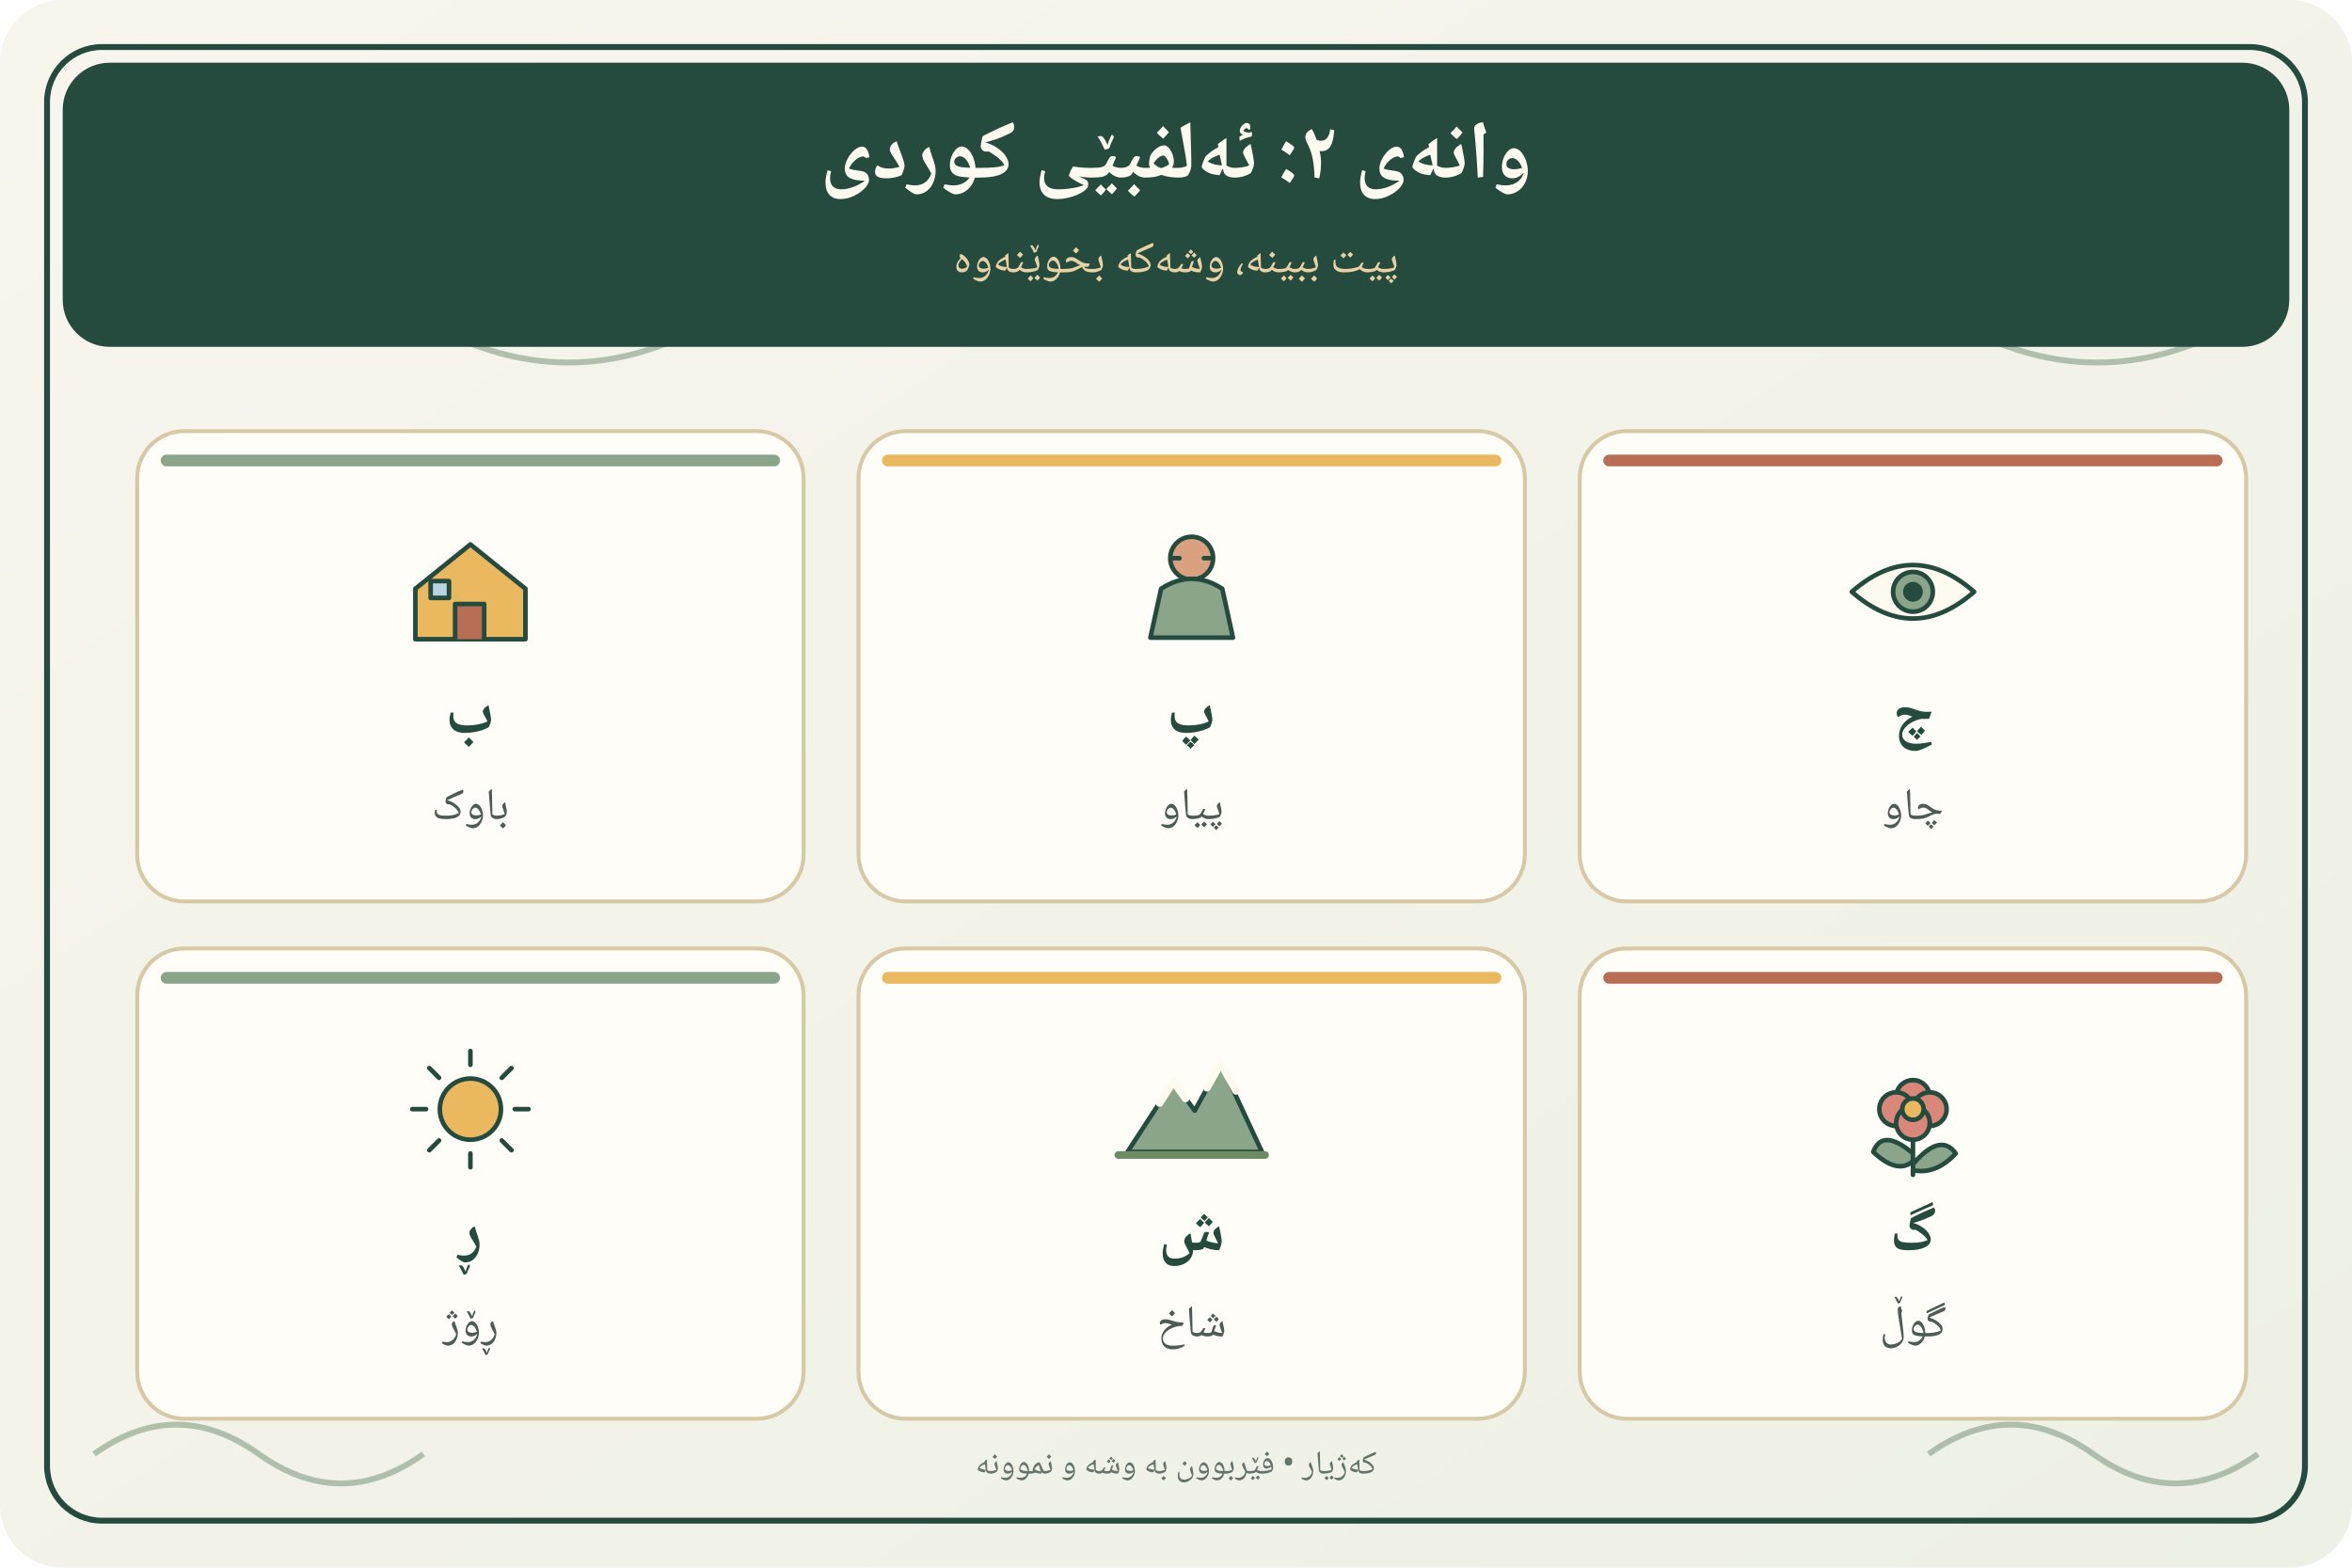
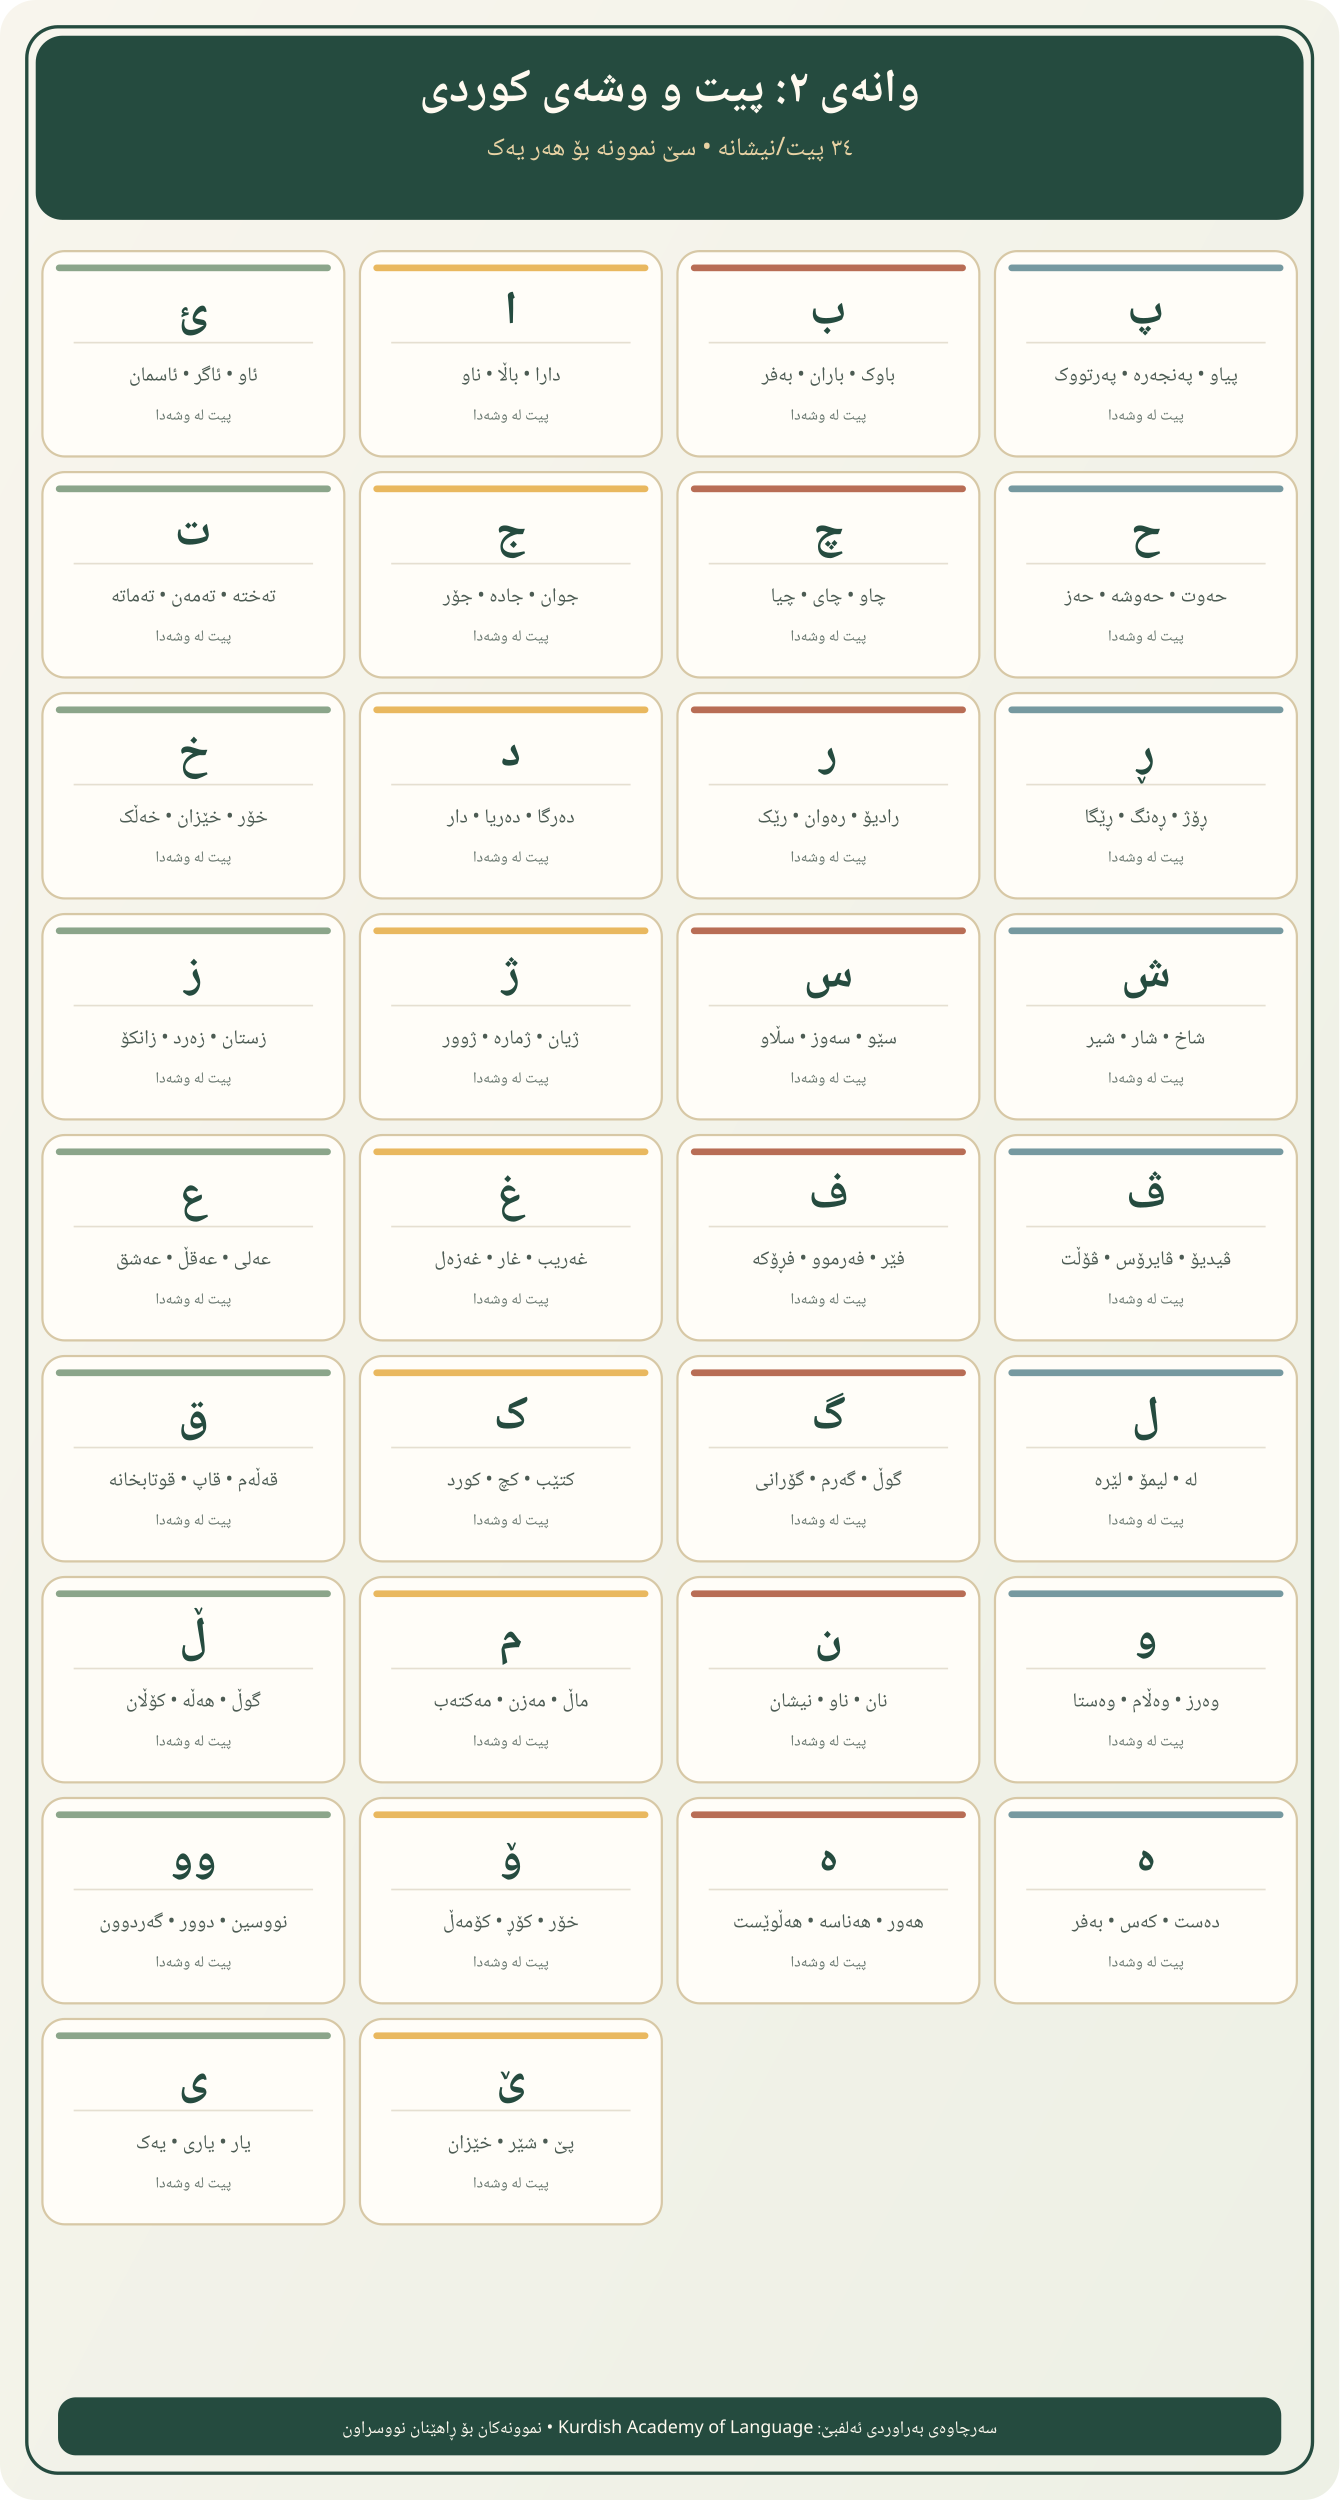
- <svg xmlns="http://www.w3.org/2000/svg" width="1200" height="800" viewBox="0 0 1200 800" role="img" aria-label="وانەی ٢: ئەلفبێی کوردی">
+ <svg xmlns="http://www.w3.org/2000/svg" width="1200" height="2240" viewBox="0 0 1200 2240" role="img" aria-label="وانەی ٢: خشتەی ڕاهێنانی پیتەکانی کوردی بە نموونەی وشە">
  <defs>
    <linearGradient id="bg" x1="0" y1="0" x2="1" y2="1">
      <stop offset="0" stop-color="#f8f5ed" />
      <stop offset="1" stop-color="#edf0e5" />
    </linearGradient>
  </defs>
-   <rect width="1200" height="800" rx="32" fill="url(#bg)" />
-   <rect x="24" y="24" width="1152" height="752" rx="28" fill="none" stroke="#254b3f" stroke-width="3" />
-   <path d="M50 160 Q130 110 210 160 T370 160" fill="none" stroke="#8ba58a" stroke-width="3" opacity=".65" />
-   <path d="M830 160 Q910 110 990 160 T1150 160" fill="none" stroke="#8ba58a" stroke-width="3" opacity=".65" />
-   <rect x="32" y="32" width="1136" height="145" rx="24" fill="#254b3f" />
-   <text x="600" y="91" text-anchor="middle" direction="rtl" unicode-bidi="plaintext" font-family="Noto Naskh Arabic, Noto Sans Arabic, sans-serif" font-size="42" font-weight="700" fill="#fffaf0">وانەی ٢: ئەلفبێی کوردی</text>
-   <text x="600" y="139" text-anchor="middle" direction="rtl" unicode-bidi="plaintext" font-family="Noto Naskh Arabic, Noto Sans Arabic, sans-serif" font-size="23" fill="#e8d2a4">پیت ببینە، وشەکە بخوێنەوە</text>
-   <g>
-     <rect x="70" y="220" width="340" height="240" rx="24" fill="#fffdf8" stroke="#d7c8a6" stroke-width="2" />
-     <rect x="82" y="232" width="316" height="6" rx="3" fill="#8ba58a" />
-     <g transform="translate(240 302) scale(0.78)" stroke="#254b3f" stroke-width="3" stroke-linecap="round" stroke-linejoin="round">
-       <path d="M-36 -2 L0 -31 L36 -2 V31 H-36Z" fill="#e9b85f" />
-       <path d="M-10 31 V8 H9 V31" fill="#b86d55" />
-       <path d="M-26 4 H-14 V-7 H-26Z" fill="#b8d4df" />
-     </g>
-     <text x="240" y="374" text-anchor="middle" direction="rtl" unicode-bidi="plaintext" font-family="Noto Naskh Arabic, Noto Sans Arabic, sans-serif" font-size="32" font-weight="700" fill="#254b3f">ب</text>
-     <text x="240" y="418" text-anchor="middle" direction="rtl" unicode-bidi="plaintext" font-family="Noto Naskh Arabic, Noto Sans Arabic, sans-serif" font-size="23" fill="#4c5b53">باوک</text>
-   </g>
-   <g>
-     <rect x="438" y="220" width="340" height="240" rx="24" fill="#fffdf8" stroke="#d7c8a6" stroke-width="2" />
-     <rect x="450" y="232" width="316" height="6" rx="3" fill="#e9b85f" />
-     <g transform="translate(608 302) scale(0.78)" stroke="#254b3f" stroke-width="3" stroke-linecap="round" stroke-linejoin="round">
-       <circle cx="0" cy="-22" r="14" fill="#d9a17f" />
-       <path d="M-27 30 L-20 -2 Q0 -15 20 -2 L27 30Z" fill="#8ba58a" />
-       <path d="M-12 -22 H-8 M8 -22 H12" fill="none" />
-     </g>
-     <text x="608" y="374" text-anchor="middle" direction="rtl" unicode-bidi="plaintext" font-family="Noto Naskh Arabic, Noto Sans Arabic, sans-serif" font-size="32" font-weight="700" fill="#254b3f">پ</text>
-     <text x="608" y="418" text-anchor="middle" direction="rtl" unicode-bidi="plaintext" font-family="Noto Naskh Arabic, Noto Sans Arabic, sans-serif" font-size="23" fill="#4c5b53">پیاو</text>
-   </g>
-   <g>
-     <rect x="806" y="220" width="340" height="240" rx="24" fill="#fffdf8" stroke="#d7c8a6" stroke-width="2" />
-     <rect x="818" y="232" width="316" height="6" rx="3" fill="#b86d55" />
-     <g transform="translate(976 302) scale(0.78)" stroke="#254b3f" stroke-width="3" stroke-linecap="round" stroke-linejoin="round">
-       <path d="M-40 0 Q0 -35 40 0 Q0 35 -40 0Z" fill="#fffaf0" />
-       <circle r="13" fill="#8ba58a" />
-       <circle r="5" fill="#254b3f" />
-     </g>
-     <text x="976" y="374" text-anchor="middle" direction="rtl" unicode-bidi="plaintext" font-family="Noto Naskh Arabic, Noto Sans Arabic, sans-serif" font-size="32" font-weight="700" fill="#254b3f">چ</text>
-     <text x="976" y="418" text-anchor="middle" direction="rtl" unicode-bidi="plaintext" font-family="Noto Naskh Arabic, Noto Sans Arabic, sans-serif" font-size="23" fill="#4c5b53">چاو</text>
-   </g>
-   <g>
-     <rect x="70" y="484" width="340" height="240" rx="24" fill="#fffdf8" stroke="#d7c8a6" stroke-width="2" />
-     <rect x="82" y="496" width="316" height="6" rx="3" fill="#8ba58a" />
-     <g transform="translate(240 566) scale(0.78)" stroke="#254b3f" stroke-width="3" stroke-linecap="round" stroke-linejoin="round">
-       <circle cx="0" cy="0" r="20" fill="#e9b85f" />
-       <path d="M0 -29 V-38" transform="rotate(0)" />
-       <path d="M0 -29 V-38" transform="rotate(45)" />
-       <path d="M0 -29 V-38" transform="rotate(90)" />
-       <path d="M0 -29 V-38" transform="rotate(135)" />
-       <path d="M0 -29 V-38" transform="rotate(180)" />
-       <path d="M0 -29 V-38" transform="rotate(225)" />
-       <path d="M0 -29 V-38" transform="rotate(270)" />
-       <path d="M0 -29 V-38" transform="rotate(315)" />
-     </g>
-     <text x="240" y="638" text-anchor="middle" direction="rtl" unicode-bidi="plaintext" font-family="Noto Naskh Arabic, Noto Sans Arabic, sans-serif" font-size="32" font-weight="700" fill="#254b3f">ڕ</text>
-     <text x="240" y="682" text-anchor="middle" direction="rtl" unicode-bidi="plaintext" font-family="Noto Naskh Arabic, Noto Sans Arabic, sans-serif" font-size="23" fill="#4c5b53">ڕۆژ</text>
-   </g>
-   <g>
-     <rect x="438" y="484" width="340" height="240" rx="24" fill="#fffdf8" stroke="#d7c8a6" stroke-width="2" />
-     <rect x="450" y="496" width="316" height="6" rx="3" fill="#e9b85f" />
-     <g transform="translate(608 566) scale(0.78)" stroke="#254b3f" stroke-width="3" stroke-linecap="round" stroke-linejoin="round">
-       <path d="M-42 28 L-12 -18 L2 1 L19 -30 L46 28Z" fill="#8ba58a" />
-       <path d="M-21 -4 L-12 -18 L-4 -7 M10 -14 L19 -30 L29 -12" fill="none" stroke="#fffaf0" stroke-width="5" />
-       <path d="M-48 30 H48" stroke="#6e8b64" stroke-width="5" />
-     </g>
-     <text x="608" y="638" text-anchor="middle" direction="rtl" unicode-bidi="plaintext" font-family="Noto Naskh Arabic, Noto Sans Arabic, sans-serif" font-size="32" font-weight="700" fill="#254b3f">ش</text>
-     <text x="608" y="682" text-anchor="middle" direction="rtl" unicode-bidi="plaintext" font-family="Noto Naskh Arabic, Noto Sans Arabic, sans-serif" font-size="23" fill="#4c5b53">شاخ</text>
-   </g>
-   <g>
-     <rect x="806" y="484" width="340" height="240" rx="24" fill="#fffdf8" stroke="#d7c8a6" stroke-width="2" />
-     <rect x="818" y="496" width="316" height="6" rx="3" fill="#b86d55" />
-     <g transform="translate(976 566) scale(0.78)" stroke="#254b3f" stroke-width="3" stroke-linecap="round" stroke-linejoin="round">
-       <path d="M0 12 V43 M0 29 Q-20 12 -26 28 Q-10 43 0 34 M0 36 Q18 15 28 29 Q15 43 0 40" fill="#8ba58a" />
-       <g fill="#d98778">
-         <circle cx="0" cy="-8" r="11" />
-         <circle cx="-11" cy="0" r="11" />
-         <circle cx="11" cy="0" r="11" />
-         <circle cx="0" cy="9" r="11" />
-       </g>
-       <circle r="7" fill="#e9b85f" />
-     </g>
-     <text x="976" y="638" text-anchor="middle" direction="rtl" unicode-bidi="plaintext" font-family="Noto Naskh Arabic, Noto Sans Arabic, sans-serif" font-size="32" font-weight="700" fill="#254b3f">گ</text>
-     <text x="976" y="682" text-anchor="middle" direction="rtl" unicode-bidi="plaintext" font-family="Noto Naskh Arabic, Noto Sans Arabic, sans-serif" font-size="23" fill="#4c5b53">گوڵ</text>
-   </g>
-   <path d="M48 742 Q90 712 132 742 T216 742 M984 742 Q1026 712 1068 742 T1152 742" fill="none" stroke="#8ba58a" stroke-width="3" opacity=".65" />
-   <text x="600" y="752" text-anchor="middle" direction="rtl" unicode-bidi="plaintext" font-family="Noto Naskh Arabic, Noto Sans Arabic, sans-serif" font-size="17" fill="#64736b">کەژیار • فێربوون بە وشە و نموونە</text>
+   <rect width="1200" height="2240" rx="32" fill="url(#bg)" />
+   <rect x="24" y="24" width="1152" height="2192" rx="28" fill="none" stroke="#254b3f" stroke-width="3" />
+   <rect x="32" y="32" width="1136" height="165" rx="24" fill="#254b3f" />
+   <text x="600" y="91" text-anchor="middle" direction="rtl" unicode-bidi="plaintext" font-family="Noto Naskh Arabic, Noto Sans Arabic, sans-serif" font-size="42" font-weight="700" fill="#fffaf0">وانەی ٢: پیت و وشەی کوردی</text>
+   <text x="600" y="139" text-anchor="middle" direction="rtl" unicode-bidi="plaintext" font-family="Noto Naskh Arabic, Noto Sans Arabic, sans-serif" font-size="23" fill="#e8d2a4">٣٤ پیت/نیشانە • سێ نموونە بۆ هەر یەک</text>
+   <g>
+     <rect x="38" y="225" width="270.5" height="184" rx="20" fill="#fffdf8" stroke="#d7c8a6" stroke-width="2" />
+     <rect x="50" y="237" width="246.5" height="6" rx="3" fill="#8ba58a" />
+     <text x="173.25" y="290" text-anchor="middle" direction="rtl" unicode-bidi="plaintext" font-family="Noto Naskh Arabic, Noto Sans Arabic, sans-serif" font-size="42" font-weight="700" fill="#254b3f">ئ</text>
+     <path d="M66 307 H280.5" stroke="#e5dfd1" stroke-width="1.5" />
+     <text x="173.25" y="341" text-anchor="middle" direction="rtl" unicode-bidi="plaintext" font-family="Noto Naskh Arabic, Noto Sans Arabic, sans-serif" font-size="18" fill="#4c5b53">ئاو • ئاگر • ئاسمان</text>
+     <text x="173.25" y="376" text-anchor="middle" direction="rtl" unicode-bidi="plaintext" font-family="Noto Naskh Arabic, Noto Sans Arabic, sans-serif" font-size="14" fill="#64736b">پیت لە وشەدا</text>
+   </g>
+   <g>
+     <rect x="322.5" y="225" width="270.5" height="184" rx="20" fill="#fffdf8" stroke="#d7c8a6" stroke-width="2" />
+     <rect x="334.5" y="237" width="246.5" height="6" rx="3" fill="#e9b85f" />
+     <text x="457.75" y="290" text-anchor="middle" direction="rtl" unicode-bidi="plaintext" font-family="Noto Naskh Arabic, Noto Sans Arabic, sans-serif" font-size="42" font-weight="700" fill="#254b3f">ا</text>
+     <path d="M350.5 307 H565" stroke="#e5dfd1" stroke-width="1.5" />
+     <text x="457.75" y="341" text-anchor="middle" direction="rtl" unicode-bidi="plaintext" font-family="Noto Naskh Arabic, Noto Sans Arabic, sans-serif" font-size="18" fill="#4c5b53">دارا • باڵا • ناو</text>
+     <text x="457.75" y="376" text-anchor="middle" direction="rtl" unicode-bidi="plaintext" font-family="Noto Naskh Arabic, Noto Sans Arabic, sans-serif" font-size="14" fill="#64736b">پیت لە وشەدا</text>
+   </g>
+   <g>
+     <rect x="607" y="225" width="270.5" height="184" rx="20" fill="#fffdf8" stroke="#d7c8a6" stroke-width="2" />
+     <rect x="619" y="237" width="246.5" height="6" rx="3" fill="#b86d55" />
+     <text x="742.25" y="290" text-anchor="middle" direction="rtl" unicode-bidi="plaintext" font-family="Noto Naskh Arabic, Noto Sans Arabic, sans-serif" font-size="42" font-weight="700" fill="#254b3f">ب</text>
+     <path d="M635 307 H849.5" stroke="#e5dfd1" stroke-width="1.5" />
+     <text x="742.25" y="341" text-anchor="middle" direction="rtl" unicode-bidi="plaintext" font-family="Noto Naskh Arabic, Noto Sans Arabic, sans-serif" font-size="18" fill="#4c5b53">باوک • باران • بەفر</text>
+     <text x="742.25" y="376" text-anchor="middle" direction="rtl" unicode-bidi="plaintext" font-family="Noto Naskh Arabic, Noto Sans Arabic, sans-serif" font-size="14" fill="#64736b">پیت لە وشەدا</text>
+   </g>
+   <g>
+     <rect x="891.5" y="225" width="270.5" height="184" rx="20" fill="#fffdf8" stroke="#d7c8a6" stroke-width="2" />
+     <rect x="903.5" y="237" width="246.5" height="6" rx="3" fill="#7699a0" />
+     <text x="1026.75" y="290" text-anchor="middle" direction="rtl" unicode-bidi="plaintext" font-family="Noto Naskh Arabic, Noto Sans Arabic, sans-serif" font-size="42" font-weight="700" fill="#254b3f">پ</text>
+     <path d="M919.5 307 H1134" stroke="#e5dfd1" stroke-width="1.5" />
+     <text x="1026.75" y="341" text-anchor="middle" direction="rtl" unicode-bidi="plaintext" font-family="Noto Naskh Arabic, Noto Sans Arabic, sans-serif" font-size="18" fill="#4c5b53">پیاو • پەنجەرە • پەرتووک</text>
+     <text x="1026.75" y="376" text-anchor="middle" direction="rtl" unicode-bidi="plaintext" font-family="Noto Naskh Arabic, Noto Sans Arabic, sans-serif" font-size="14" fill="#64736b">پیت لە وشەدا</text>
+   </g>
+   <g>
+     <rect x="38" y="423" width="270.5" height="184" rx="20" fill="#fffdf8" stroke="#d7c8a6" stroke-width="2" />
+     <rect x="50" y="435" width="246.5" height="6" rx="3" fill="#8ba58a" />
+     <text x="173.25" y="488" text-anchor="middle" direction="rtl" unicode-bidi="plaintext" font-family="Noto Naskh Arabic, Noto Sans Arabic, sans-serif" font-size="42" font-weight="700" fill="#254b3f">ت</text>
+     <path d="M66 505 H280.5" stroke="#e5dfd1" stroke-width="1.5" />
+     <text x="173.25" y="539" text-anchor="middle" direction="rtl" unicode-bidi="plaintext" font-family="Noto Naskh Arabic, Noto Sans Arabic, sans-serif" font-size="18" fill="#4c5b53">تەختە • تەمەن • تەماتە</text>
+     <text x="173.25" y="574" text-anchor="middle" direction="rtl" unicode-bidi="plaintext" font-family="Noto Naskh Arabic, Noto Sans Arabic, sans-serif" font-size="14" fill="#64736b">پیت لە وشەدا</text>
+   </g>
+   <g>
+     <rect x="322.5" y="423" width="270.5" height="184" rx="20" fill="#fffdf8" stroke="#d7c8a6" stroke-width="2" />
+     <rect x="334.5" y="435" width="246.5" height="6" rx="3" fill="#e9b85f" />
+     <text x="457.75" y="488" text-anchor="middle" direction="rtl" unicode-bidi="plaintext" font-family="Noto Naskh Arabic, Noto Sans Arabic, sans-serif" font-size="42" font-weight="700" fill="#254b3f">ج</text>
+     <path d="M350.5 505 H565" stroke="#e5dfd1" stroke-width="1.5" />
+     <text x="457.75" y="539" text-anchor="middle" direction="rtl" unicode-bidi="plaintext" font-family="Noto Naskh Arabic, Noto Sans Arabic, sans-serif" font-size="18" fill="#4c5b53">جوان • جادە • جۆر</text>
+     <text x="457.75" y="574" text-anchor="middle" direction="rtl" unicode-bidi="plaintext" font-family="Noto Naskh Arabic, Noto Sans Arabic, sans-serif" font-size="14" fill="#64736b">پیت لە وشەدا</text>
+   </g>
+   <g>
+     <rect x="607" y="423" width="270.5" height="184" rx="20" fill="#fffdf8" stroke="#d7c8a6" stroke-width="2" />
+     <rect x="619" y="435" width="246.5" height="6" rx="3" fill="#b86d55" />
+     <text x="742.25" y="488" text-anchor="middle" direction="rtl" unicode-bidi="plaintext" font-family="Noto Naskh Arabic, Noto Sans Arabic, sans-serif" font-size="42" font-weight="700" fill="#254b3f">چ</text>
+     <path d="M635 505 H849.5" stroke="#e5dfd1" stroke-width="1.5" />
+     <text x="742.25" y="539" text-anchor="middle" direction="rtl" unicode-bidi="plaintext" font-family="Noto Naskh Arabic, Noto Sans Arabic, sans-serif" font-size="18" fill="#4c5b53">چاو • چای • چیا</text>
+     <text x="742.25" y="574" text-anchor="middle" direction="rtl" unicode-bidi="plaintext" font-family="Noto Naskh Arabic, Noto Sans Arabic, sans-serif" font-size="14" fill="#64736b">پیت لە وشەدا</text>
+   </g>
+   <g>
+     <rect x="891.5" y="423" width="270.5" height="184" rx="20" fill="#fffdf8" stroke="#d7c8a6" stroke-width="2" />
+     <rect x="903.5" y="435" width="246.5" height="6" rx="3" fill="#7699a0" />
+     <text x="1026.75" y="488" text-anchor="middle" direction="rtl" unicode-bidi="plaintext" font-family="Noto Naskh Arabic, Noto Sans Arabic, sans-serif" font-size="42" font-weight="700" fill="#254b3f">ح</text>
+     <path d="M919.5 505 H1134" stroke="#e5dfd1" stroke-width="1.5" />
+     <text x="1026.75" y="539" text-anchor="middle" direction="rtl" unicode-bidi="plaintext" font-family="Noto Naskh Arabic, Noto Sans Arabic, sans-serif" font-size="18" fill="#4c5b53">حەوت • حەوشە • حەز</text>
+     <text x="1026.75" y="574" text-anchor="middle" direction="rtl" unicode-bidi="plaintext" font-family="Noto Naskh Arabic, Noto Sans Arabic, sans-serif" font-size="14" fill="#64736b">پیت لە وشەدا</text>
+   </g>
+   <g>
+     <rect x="38" y="621" width="270.5" height="184" rx="20" fill="#fffdf8" stroke="#d7c8a6" stroke-width="2" />
+     <rect x="50" y="633" width="246.5" height="6" rx="3" fill="#8ba58a" />
+     <text x="173.25" y="686" text-anchor="middle" direction="rtl" unicode-bidi="plaintext" font-family="Noto Naskh Arabic, Noto Sans Arabic, sans-serif" font-size="42" font-weight="700" fill="#254b3f">خ</text>
+     <path d="M66 703 H280.5" stroke="#e5dfd1" stroke-width="1.5" />
+     <text x="173.25" y="737" text-anchor="middle" direction="rtl" unicode-bidi="plaintext" font-family="Noto Naskh Arabic, Noto Sans Arabic, sans-serif" font-size="18" fill="#4c5b53">خۆر • خێزان • خەڵک</text>
+     <text x="173.25" y="772" text-anchor="middle" direction="rtl" unicode-bidi="plaintext" font-family="Noto Naskh Arabic, Noto Sans Arabic, sans-serif" font-size="14" fill="#64736b">پیت لە وشەدا</text>
+   </g>
+   <g>
+     <rect x="322.5" y="621" width="270.5" height="184" rx="20" fill="#fffdf8" stroke="#d7c8a6" stroke-width="2" />
+     <rect x="334.5" y="633" width="246.5" height="6" rx="3" fill="#e9b85f" />
+     <text x="457.75" y="686" text-anchor="middle" direction="rtl" unicode-bidi="plaintext" font-family="Noto Naskh Arabic, Noto Sans Arabic, sans-serif" font-size="42" font-weight="700" fill="#254b3f">د</text>
+     <path d="M350.5 703 H565" stroke="#e5dfd1" stroke-width="1.5" />
+     <text x="457.75" y="737" text-anchor="middle" direction="rtl" unicode-bidi="plaintext" font-family="Noto Naskh Arabic, Noto Sans Arabic, sans-serif" font-size="18" fill="#4c5b53">دەرگا • دەریا • دار</text>
+     <text x="457.75" y="772" text-anchor="middle" direction="rtl" unicode-bidi="plaintext" font-family="Noto Naskh Arabic, Noto Sans Arabic, sans-serif" font-size="14" fill="#64736b">پیت لە وشەدا</text>
+   </g>
+   <g>
+     <rect x="607" y="621" width="270.5" height="184" rx="20" fill="#fffdf8" stroke="#d7c8a6" stroke-width="2" />
+     <rect x="619" y="633" width="246.5" height="6" rx="3" fill="#b86d55" />
+     <text x="742.25" y="686" text-anchor="middle" direction="rtl" unicode-bidi="plaintext" font-family="Noto Naskh Arabic, Noto Sans Arabic, sans-serif" font-size="42" font-weight="700" fill="#254b3f">ر</text>
+     <path d="M635 703 H849.5" stroke="#e5dfd1" stroke-width="1.5" />
+     <text x="742.25" y="737" text-anchor="middle" direction="rtl" unicode-bidi="plaintext" font-family="Noto Naskh Arabic, Noto Sans Arabic, sans-serif" font-size="18" fill="#4c5b53">رادیۆ • رەوان • رێک</text>
+     <text x="742.25" y="772" text-anchor="middle" direction="rtl" unicode-bidi="plaintext" font-family="Noto Naskh Arabic, Noto Sans Arabic, sans-serif" font-size="14" fill="#64736b">پیت لە وشەدا</text>
+   </g>
+   <g>
+     <rect x="891.5" y="621" width="270.5" height="184" rx="20" fill="#fffdf8" stroke="#d7c8a6" stroke-width="2" />
+     <rect x="903.5" y="633" width="246.5" height="6" rx="3" fill="#7699a0" />
+     <text x="1026.75" y="686" text-anchor="middle" direction="rtl" unicode-bidi="plaintext" font-family="Noto Naskh Arabic, Noto Sans Arabic, sans-serif" font-size="42" font-weight="700" fill="#254b3f">ڕ</text>
+     <path d="M919.5 703 H1134" stroke="#e5dfd1" stroke-width="1.5" />
+     <text x="1026.75" y="737" text-anchor="middle" direction="rtl" unicode-bidi="plaintext" font-family="Noto Naskh Arabic, Noto Sans Arabic, sans-serif" font-size="18" fill="#4c5b53">ڕۆژ • ڕەنگ • ڕێگا</text>
+     <text x="1026.75" y="772" text-anchor="middle" direction="rtl" unicode-bidi="plaintext" font-family="Noto Naskh Arabic, Noto Sans Arabic, sans-serif" font-size="14" fill="#64736b">پیت لە وشەدا</text>
+   </g>
+   <g>
+     <rect x="38" y="819" width="270.5" height="184" rx="20" fill="#fffdf8" stroke="#d7c8a6" stroke-width="2" />
+     <rect x="50" y="831" width="246.5" height="6" rx="3" fill="#8ba58a" />
+     <text x="173.25" y="884" text-anchor="middle" direction="rtl" unicode-bidi="plaintext" font-family="Noto Naskh Arabic, Noto Sans Arabic, sans-serif" font-size="42" font-weight="700" fill="#254b3f">ز</text>
+     <path d="M66 901 H280.5" stroke="#e5dfd1" stroke-width="1.5" />
+     <text x="173.25" y="935" text-anchor="middle" direction="rtl" unicode-bidi="plaintext" font-family="Noto Naskh Arabic, Noto Sans Arabic, sans-serif" font-size="18" fill="#4c5b53">زستان • زەرد • زانکۆ</text>
+     <text x="173.25" y="970" text-anchor="middle" direction="rtl" unicode-bidi="plaintext" font-family="Noto Naskh Arabic, Noto Sans Arabic, sans-serif" font-size="14" fill="#64736b">پیت لە وشەدا</text>
+   </g>
+   <g>
+     <rect x="322.5" y="819" width="270.5" height="184" rx="20" fill="#fffdf8" stroke="#d7c8a6" stroke-width="2" />
+     <rect x="334.5" y="831" width="246.5" height="6" rx="3" fill="#e9b85f" />
+     <text x="457.75" y="884" text-anchor="middle" direction="rtl" unicode-bidi="plaintext" font-family="Noto Naskh Arabic, Noto Sans Arabic, sans-serif" font-size="42" font-weight="700" fill="#254b3f">ژ</text>
+     <path d="M350.5 901 H565" stroke="#e5dfd1" stroke-width="1.5" />
+     <text x="457.75" y="935" text-anchor="middle" direction="rtl" unicode-bidi="plaintext" font-family="Noto Naskh Arabic, Noto Sans Arabic, sans-serif" font-size="18" fill="#4c5b53">ژیان • ژمارە • ژوور</text>
+     <text x="457.75" y="970" text-anchor="middle" direction="rtl" unicode-bidi="plaintext" font-family="Noto Naskh Arabic, Noto Sans Arabic, sans-serif" font-size="14" fill="#64736b">پیت لە وشەدا</text>
+   </g>
+   <g>
+     <rect x="607" y="819" width="270.5" height="184" rx="20" fill="#fffdf8" stroke="#d7c8a6" stroke-width="2" />
+     <rect x="619" y="831" width="246.5" height="6" rx="3" fill="#b86d55" />
+     <text x="742.25" y="884" text-anchor="middle" direction="rtl" unicode-bidi="plaintext" font-family="Noto Naskh Arabic, Noto Sans Arabic, sans-serif" font-size="42" font-weight="700" fill="#254b3f">س</text>
+     <path d="M635 901 H849.5" stroke="#e5dfd1" stroke-width="1.5" />
+     <text x="742.25" y="935" text-anchor="middle" direction="rtl" unicode-bidi="plaintext" font-family="Noto Naskh Arabic, Noto Sans Arabic, sans-serif" font-size="18" fill="#4c5b53">سێو • سەوز • سڵاو</text>
+     <text x="742.25" y="970" text-anchor="middle" direction="rtl" unicode-bidi="plaintext" font-family="Noto Naskh Arabic, Noto Sans Arabic, sans-serif" font-size="14" fill="#64736b">پیت لە وشەدا</text>
+   </g>
+   <g>
+     <rect x="891.5" y="819" width="270.5" height="184" rx="20" fill="#fffdf8" stroke="#d7c8a6" stroke-width="2" />
+     <rect x="903.5" y="831" width="246.5" height="6" rx="3" fill="#7699a0" />
+     <text x="1026.75" y="884" text-anchor="middle" direction="rtl" unicode-bidi="plaintext" font-family="Noto Naskh Arabic, Noto Sans Arabic, sans-serif" font-size="42" font-weight="700" fill="#254b3f">ش</text>
+     <path d="M919.5 901 H1134" stroke="#e5dfd1" stroke-width="1.5" />
+     <text x="1026.75" y="935" text-anchor="middle" direction="rtl" unicode-bidi="plaintext" font-family="Noto Naskh Arabic, Noto Sans Arabic, sans-serif" font-size="18" fill="#4c5b53">شاخ • شار • شیر</text>
+     <text x="1026.75" y="970" text-anchor="middle" direction="rtl" unicode-bidi="plaintext" font-family="Noto Naskh Arabic, Noto Sans Arabic, sans-serif" font-size="14" fill="#64736b">پیت لە وشەدا</text>
+   </g>
+   <g>
+     <rect x="38" y="1017" width="270.5" height="184" rx="20" fill="#fffdf8" stroke="#d7c8a6" stroke-width="2" />
+     <rect x="50" y="1029" width="246.5" height="6" rx="3" fill="#8ba58a" />
+     <text x="173.25" y="1082" text-anchor="middle" direction="rtl" unicode-bidi="plaintext" font-family="Noto Naskh Arabic, Noto Sans Arabic, sans-serif" font-size="42" font-weight="700" fill="#254b3f">ع</text>
+     <path d="M66 1099 H280.5" stroke="#e5dfd1" stroke-width="1.5" />
+     <text x="173.25" y="1133" text-anchor="middle" direction="rtl" unicode-bidi="plaintext" font-family="Noto Naskh Arabic, Noto Sans Arabic, sans-serif" font-size="18" fill="#4c5b53">عەلی • عەقڵ • عەشق</text>
+     <text x="173.25" y="1168" text-anchor="middle" direction="rtl" unicode-bidi="plaintext" font-family="Noto Naskh Arabic, Noto Sans Arabic, sans-serif" font-size="14" fill="#64736b">پیت لە وشەدا</text>
+   </g>
+   <g>
+     <rect x="322.5" y="1017" width="270.5" height="184" rx="20" fill="#fffdf8" stroke="#d7c8a6" stroke-width="2" />
+     <rect x="334.5" y="1029" width="246.5" height="6" rx="3" fill="#e9b85f" />
+     <text x="457.75" y="1082" text-anchor="middle" direction="rtl" unicode-bidi="plaintext" font-family="Noto Naskh Arabic, Noto Sans Arabic, sans-serif" font-size="42" font-weight="700" fill="#254b3f">غ</text>
+     <path d="M350.5 1099 H565" stroke="#e5dfd1" stroke-width="1.5" />
+     <text x="457.75" y="1133" text-anchor="middle" direction="rtl" unicode-bidi="plaintext" font-family="Noto Naskh Arabic, Noto Sans Arabic, sans-serif" font-size="18" fill="#4c5b53">غەریب • غار • غەزەل</text>
+     <text x="457.75" y="1168" text-anchor="middle" direction="rtl" unicode-bidi="plaintext" font-family="Noto Naskh Arabic, Noto Sans Arabic, sans-serif" font-size="14" fill="#64736b">پیت لە وشەدا</text>
+   </g>
+   <g>
+     <rect x="607" y="1017" width="270.5" height="184" rx="20" fill="#fffdf8" stroke="#d7c8a6" stroke-width="2" />
+     <rect x="619" y="1029" width="246.5" height="6" rx="3" fill="#b86d55" />
+     <text x="742.25" y="1082" text-anchor="middle" direction="rtl" unicode-bidi="plaintext" font-family="Noto Naskh Arabic, Noto Sans Arabic, sans-serif" font-size="42" font-weight="700" fill="#254b3f">ف</text>
+     <path d="M635 1099 H849.5" stroke="#e5dfd1" stroke-width="1.5" />
+     <text x="742.25" y="1133" text-anchor="middle" direction="rtl" unicode-bidi="plaintext" font-family="Noto Naskh Arabic, Noto Sans Arabic, sans-serif" font-size="18" fill="#4c5b53">فێر • فەرموو • فڕۆکە</text>
+     <text x="742.25" y="1168" text-anchor="middle" direction="rtl" unicode-bidi="plaintext" font-family="Noto Naskh Arabic, Noto Sans Arabic, sans-serif" font-size="14" fill="#64736b">پیت لە وشەدا</text>
+   </g>
+   <g>
+     <rect x="891.5" y="1017" width="270.5" height="184" rx="20" fill="#fffdf8" stroke="#d7c8a6" stroke-width="2" />
+     <rect x="903.5" y="1029" width="246.5" height="6" rx="3" fill="#7699a0" />
+     <text x="1026.75" y="1082" text-anchor="middle" direction="rtl" unicode-bidi="plaintext" font-family="Noto Naskh Arabic, Noto Sans Arabic, sans-serif" font-size="42" font-weight="700" fill="#254b3f">ڤ</text>
+     <path d="M919.5 1099 H1134" stroke="#e5dfd1" stroke-width="1.5" />
+     <text x="1026.75" y="1133" text-anchor="middle" direction="rtl" unicode-bidi="plaintext" font-family="Noto Naskh Arabic, Noto Sans Arabic, sans-serif" font-size="18" fill="#4c5b53">ڤیدیۆ • ڤایرۆس • ڤۆڵت</text>
+     <text x="1026.75" y="1168" text-anchor="middle" direction="rtl" unicode-bidi="plaintext" font-family="Noto Naskh Arabic, Noto Sans Arabic, sans-serif" font-size="14" fill="#64736b">پیت لە وشەدا</text>
+   </g>
+   <g>
+     <rect x="38" y="1215" width="270.5" height="184" rx="20" fill="#fffdf8" stroke="#d7c8a6" stroke-width="2" />
+     <rect x="50" y="1227" width="246.5" height="6" rx="3" fill="#8ba58a" />
+     <text x="173.25" y="1280" text-anchor="middle" direction="rtl" unicode-bidi="plaintext" font-family="Noto Naskh Arabic, Noto Sans Arabic, sans-serif" font-size="42" font-weight="700" fill="#254b3f">ق</text>
+     <path d="M66 1297 H280.5" stroke="#e5dfd1" stroke-width="1.5" />
+     <text x="173.25" y="1331" text-anchor="middle" direction="rtl" unicode-bidi="plaintext" font-family="Noto Naskh Arabic, Noto Sans Arabic, sans-serif" font-size="18" fill="#4c5b53">قەڵەم • قاپ • قوتابخانە</text>
+     <text x="173.25" y="1366" text-anchor="middle" direction="rtl" unicode-bidi="plaintext" font-family="Noto Naskh Arabic, Noto Sans Arabic, sans-serif" font-size="14" fill="#64736b">پیت لە وشەدا</text>
+   </g>
+   <g>
+     <rect x="322.5" y="1215" width="270.5" height="184" rx="20" fill="#fffdf8" stroke="#d7c8a6" stroke-width="2" />
+     <rect x="334.5" y="1227" width="246.5" height="6" rx="3" fill="#e9b85f" />
+     <text x="457.75" y="1280" text-anchor="middle" direction="rtl" unicode-bidi="plaintext" font-family="Noto Naskh Arabic, Noto Sans Arabic, sans-serif" font-size="42" font-weight="700" fill="#254b3f">ک</text>
+     <path d="M350.5 1297 H565" stroke="#e5dfd1" stroke-width="1.5" />
+     <text x="457.75" y="1331" text-anchor="middle" direction="rtl" unicode-bidi="plaintext" font-family="Noto Naskh Arabic, Noto Sans Arabic, sans-serif" font-size="18" fill="#4c5b53">کتێب • کچ • کورد</text>
+     <text x="457.75" y="1366" text-anchor="middle" direction="rtl" unicode-bidi="plaintext" font-family="Noto Naskh Arabic, Noto Sans Arabic, sans-serif" font-size="14" fill="#64736b">پیت لە وشەدا</text>
+   </g>
+   <g>
+     <rect x="607" y="1215" width="270.5" height="184" rx="20" fill="#fffdf8" stroke="#d7c8a6" stroke-width="2" />
+     <rect x="619" y="1227" width="246.5" height="6" rx="3" fill="#b86d55" />
+     <text x="742.25" y="1280" text-anchor="middle" direction="rtl" unicode-bidi="plaintext" font-family="Noto Naskh Arabic, Noto Sans Arabic, sans-serif" font-size="42" font-weight="700" fill="#254b3f">گ</text>
+     <path d="M635 1297 H849.5" stroke="#e5dfd1" stroke-width="1.5" />
+     <text x="742.25" y="1331" text-anchor="middle" direction="rtl" unicode-bidi="plaintext" font-family="Noto Naskh Arabic, Noto Sans Arabic, sans-serif" font-size="18" fill="#4c5b53">گوڵ • گەرم • گۆرانی</text>
+     <text x="742.25" y="1366" text-anchor="middle" direction="rtl" unicode-bidi="plaintext" font-family="Noto Naskh Arabic, Noto Sans Arabic, sans-serif" font-size="14" fill="#64736b">پیت لە وشەدا</text>
+   </g>
+   <g>
+     <rect x="891.5" y="1215" width="270.5" height="184" rx="20" fill="#fffdf8" stroke="#d7c8a6" stroke-width="2" />
+     <rect x="903.5" y="1227" width="246.5" height="6" rx="3" fill="#7699a0" />
+     <text x="1026.75" y="1280" text-anchor="middle" direction="rtl" unicode-bidi="plaintext" font-family="Noto Naskh Arabic, Noto Sans Arabic, sans-serif" font-size="42" font-weight="700" fill="#254b3f">ل</text>
+     <path d="M919.5 1297 H1134" stroke="#e5dfd1" stroke-width="1.5" />
+     <text x="1026.75" y="1331" text-anchor="middle" direction="rtl" unicode-bidi="plaintext" font-family="Noto Naskh Arabic, Noto Sans Arabic, sans-serif" font-size="18" fill="#4c5b53">لە • لیمۆ • لێرە</text>
+     <text x="1026.75" y="1366" text-anchor="middle" direction="rtl" unicode-bidi="plaintext" font-family="Noto Naskh Arabic, Noto Sans Arabic, sans-serif" font-size="14" fill="#64736b">پیت لە وشەدا</text>
+   </g>
+   <g>
+     <rect x="38" y="1413" width="270.5" height="184" rx="20" fill="#fffdf8" stroke="#d7c8a6" stroke-width="2" />
+     <rect x="50" y="1425" width="246.5" height="6" rx="3" fill="#8ba58a" />
+     <text x="173.25" y="1478" text-anchor="middle" direction="rtl" unicode-bidi="plaintext" font-family="Noto Naskh Arabic, Noto Sans Arabic, sans-serif" font-size="42" font-weight="700" fill="#254b3f">ڵ</text>
+     <path d="M66 1495 H280.5" stroke="#e5dfd1" stroke-width="1.5" />
+     <text x="173.25" y="1529" text-anchor="middle" direction="rtl" unicode-bidi="plaintext" font-family="Noto Naskh Arabic, Noto Sans Arabic, sans-serif" font-size="18" fill="#4c5b53">گوڵ • هەڵە • کۆڵان</text>
+     <text x="173.25" y="1564" text-anchor="middle" direction="rtl" unicode-bidi="plaintext" font-family="Noto Naskh Arabic, Noto Sans Arabic, sans-serif" font-size="14" fill="#64736b">پیت لە وشەدا</text>
+   </g>
+   <g>
+     <rect x="322.5" y="1413" width="270.5" height="184" rx="20" fill="#fffdf8" stroke="#d7c8a6" stroke-width="2" />
+     <rect x="334.5" y="1425" width="246.5" height="6" rx="3" fill="#e9b85f" />
+     <text x="457.75" y="1478" text-anchor="middle" direction="rtl" unicode-bidi="plaintext" font-family="Noto Naskh Arabic, Noto Sans Arabic, sans-serif" font-size="42" font-weight="700" fill="#254b3f">م</text>
+     <path d="M350.5 1495 H565" stroke="#e5dfd1" stroke-width="1.5" />
+     <text x="457.75" y="1529" text-anchor="middle" direction="rtl" unicode-bidi="plaintext" font-family="Noto Naskh Arabic, Noto Sans Arabic, sans-serif" font-size="18" fill="#4c5b53">ماڵ • مەزن • مەکتەب</text>
+     <text x="457.75" y="1564" text-anchor="middle" direction="rtl" unicode-bidi="plaintext" font-family="Noto Naskh Arabic, Noto Sans Arabic, sans-serif" font-size="14" fill="#64736b">پیت لە وشەدا</text>
+   </g>
+   <g>
+     <rect x="607" y="1413" width="270.5" height="184" rx="20" fill="#fffdf8" stroke="#d7c8a6" stroke-width="2" />
+     <rect x="619" y="1425" width="246.5" height="6" rx="3" fill="#b86d55" />
+     <text x="742.25" y="1478" text-anchor="middle" direction="rtl" unicode-bidi="plaintext" font-family="Noto Naskh Arabic, Noto Sans Arabic, sans-serif" font-size="42" font-weight="700" fill="#254b3f">ن</text>
+     <path d="M635 1495 H849.5" stroke="#e5dfd1" stroke-width="1.5" />
+     <text x="742.25" y="1529" text-anchor="middle" direction="rtl" unicode-bidi="plaintext" font-family="Noto Naskh Arabic, Noto Sans Arabic, sans-serif" font-size="18" fill="#4c5b53">نان • ناو • نیشان</text>
+     <text x="742.25" y="1564" text-anchor="middle" direction="rtl" unicode-bidi="plaintext" font-family="Noto Naskh Arabic, Noto Sans Arabic, sans-serif" font-size="14" fill="#64736b">پیت لە وشەدا</text>
+   </g>
+   <g>
+     <rect x="891.5" y="1413" width="270.5" height="184" rx="20" fill="#fffdf8" stroke="#d7c8a6" stroke-width="2" />
+     <rect x="903.5" y="1425" width="246.5" height="6" rx="3" fill="#7699a0" />
+     <text x="1026.75" y="1478" text-anchor="middle" direction="rtl" unicode-bidi="plaintext" font-family="Noto Naskh Arabic, Noto Sans Arabic, sans-serif" font-size="42" font-weight="700" fill="#254b3f">و</text>
+     <path d="M919.5 1495 H1134" stroke="#e5dfd1" stroke-width="1.5" />
+     <text x="1026.75" y="1529" text-anchor="middle" direction="rtl" unicode-bidi="plaintext" font-family="Noto Naskh Arabic, Noto Sans Arabic, sans-serif" font-size="18" fill="#4c5b53">وەرز • وەڵام • وەستا</text>
+     <text x="1026.75" y="1564" text-anchor="middle" direction="rtl" unicode-bidi="plaintext" font-family="Noto Naskh Arabic, Noto Sans Arabic, sans-serif" font-size="14" fill="#64736b">پیت لە وشەدا</text>
+   </g>
+   <g>
+     <rect x="38" y="1611" width="270.5" height="184" rx="20" fill="#fffdf8" stroke="#d7c8a6" stroke-width="2" />
+     <rect x="50" y="1623" width="246.5" height="6" rx="3" fill="#8ba58a" />
+     <text x="173.25" y="1676" text-anchor="middle" direction="rtl" unicode-bidi="plaintext" font-family="Noto Naskh Arabic, Noto Sans Arabic, sans-serif" font-size="42" font-weight="700" fill="#254b3f">وو</text>
+     <path d="M66 1693 H280.5" stroke="#e5dfd1" stroke-width="1.5" />
+     <text x="173.25" y="1727" text-anchor="middle" direction="rtl" unicode-bidi="plaintext" font-family="Noto Naskh Arabic, Noto Sans Arabic, sans-serif" font-size="18" fill="#4c5b53">نووسین • دوور • گەردوون</text>
+     <text x="173.25" y="1762" text-anchor="middle" direction="rtl" unicode-bidi="plaintext" font-family="Noto Naskh Arabic, Noto Sans Arabic, sans-serif" font-size="14" fill="#64736b">پیت لە وشەدا</text>
+   </g>
+   <g>
+     <rect x="322.5" y="1611" width="270.5" height="184" rx="20" fill="#fffdf8" stroke="#d7c8a6" stroke-width="2" />
+     <rect x="334.5" y="1623" width="246.5" height="6" rx="3" fill="#e9b85f" />
+     <text x="457.75" y="1676" text-anchor="middle" direction="rtl" unicode-bidi="plaintext" font-family="Noto Naskh Arabic, Noto Sans Arabic, sans-serif" font-size="42" font-weight="700" fill="#254b3f">ۆ</text>
+     <path d="M350.5 1693 H565" stroke="#e5dfd1" stroke-width="1.5" />
+     <text x="457.75" y="1727" text-anchor="middle" direction="rtl" unicode-bidi="plaintext" font-family="Noto Naskh Arabic, Noto Sans Arabic, sans-serif" font-size="18" fill="#4c5b53">خۆر • کۆڕ • کۆمەڵ</text>
+     <text x="457.75" y="1762" text-anchor="middle" direction="rtl" unicode-bidi="plaintext" font-family="Noto Naskh Arabic, Noto Sans Arabic, sans-serif" font-size="14" fill="#64736b">پیت لە وشەدا</text>
+   </g>
+   <g>
+     <rect x="607" y="1611" width="270.5" height="184" rx="20" fill="#fffdf8" stroke="#d7c8a6" stroke-width="2" />
+     <rect x="619" y="1623" width="246.5" height="6" rx="3" fill="#b86d55" />
+     <text x="742.25" y="1676" text-anchor="middle" direction="rtl" unicode-bidi="plaintext" font-family="Noto Naskh Arabic, Noto Sans Arabic, sans-serif" font-size="42" font-weight="700" fill="#254b3f">ه</text>
+     <path d="M635 1693 H849.5" stroke="#e5dfd1" stroke-width="1.5" />
+     <text x="742.25" y="1727" text-anchor="middle" direction="rtl" unicode-bidi="plaintext" font-family="Noto Naskh Arabic, Noto Sans Arabic, sans-serif" font-size="18" fill="#4c5b53">هەور • هەناسە • هەڵوێست</text>
+     <text x="742.25" y="1762" text-anchor="middle" direction="rtl" unicode-bidi="plaintext" font-family="Noto Naskh Arabic, Noto Sans Arabic, sans-serif" font-size="14" fill="#64736b">پیت لە وشەدا</text>
+   </g>
+   <g>
+     <rect x="891.5" y="1611" width="270.5" height="184" rx="20" fill="#fffdf8" stroke="#d7c8a6" stroke-width="2" />
+     <rect x="903.5" y="1623" width="246.5" height="6" rx="3" fill="#7699a0" />
+     <text x="1026.75" y="1676" text-anchor="middle" direction="rtl" unicode-bidi="plaintext" font-family="Noto Naskh Arabic, Noto Sans Arabic, sans-serif" font-size="42" font-weight="700" fill="#254b3f">ە</text>
+     <path d="M919.5 1693 H1134" stroke="#e5dfd1" stroke-width="1.5" />
+     <text x="1026.75" y="1727" text-anchor="middle" direction="rtl" unicode-bidi="plaintext" font-family="Noto Naskh Arabic, Noto Sans Arabic, sans-serif" font-size="18" fill="#4c5b53">دەست • کەس • بەفر</text>
+     <text x="1026.75" y="1762" text-anchor="middle" direction="rtl" unicode-bidi="plaintext" font-family="Noto Naskh Arabic, Noto Sans Arabic, sans-serif" font-size="14" fill="#64736b">پیت لە وشەدا</text>
+   </g>
+   <g>
+     <rect x="38" y="1809" width="270.5" height="184" rx="20" fill="#fffdf8" stroke="#d7c8a6" stroke-width="2" />
+     <rect x="50" y="1821" width="246.5" height="6" rx="3" fill="#8ba58a" />
+     <text x="173.25" y="1874" text-anchor="middle" direction="rtl" unicode-bidi="plaintext" font-family="Noto Naskh Arabic, Noto Sans Arabic, sans-serif" font-size="42" font-weight="700" fill="#254b3f">ی</text>
+     <path d="M66 1891 H280.5" stroke="#e5dfd1" stroke-width="1.5" />
+     <text x="173.25" y="1925" text-anchor="middle" direction="rtl" unicode-bidi="plaintext" font-family="Noto Naskh Arabic, Noto Sans Arabic, sans-serif" font-size="18" fill="#4c5b53">یار • یاری • یەک</text>
+     <text x="173.25" y="1960" text-anchor="middle" direction="rtl" unicode-bidi="plaintext" font-family="Noto Naskh Arabic, Noto Sans Arabic, sans-serif" font-size="14" fill="#64736b">پیت لە وشەدا</text>
+   </g>
+   <g>
+     <rect x="322.5" y="1809" width="270.5" height="184" rx="20" fill="#fffdf8" stroke="#d7c8a6" stroke-width="2" />
+     <rect x="334.5" y="1821" width="246.5" height="6" rx="3" fill="#e9b85f" />
+     <text x="457.75" y="1874" text-anchor="middle" direction="rtl" unicode-bidi="plaintext" font-family="Noto Naskh Arabic, Noto Sans Arabic, sans-serif" font-size="42" font-weight="700" fill="#254b3f">ێ</text>
+     <path d="M350.5 1891 H565" stroke="#e5dfd1" stroke-width="1.5" />
+     <text x="457.75" y="1925" text-anchor="middle" direction="rtl" unicode-bidi="plaintext" font-family="Noto Naskh Arabic, Noto Sans Arabic, sans-serif" font-size="18" fill="#4c5b53">پێ • شێر • خێزان</text>
+     <text x="457.75" y="1960" text-anchor="middle" direction="rtl" unicode-bidi="plaintext" font-family="Noto Naskh Arabic, Noto Sans Arabic, sans-serif" font-size="14" fill="#64736b">پیت لە وشەدا</text>
+   </g>
+   <rect x="52" y="2148" width="1096" height="52" rx="16" fill="#254b3f" />
+   <text x="600" y="2180" text-anchor="middle" direction="rtl" unicode-bidi="plaintext" font-family="Noto Naskh Arabic, Noto Sans Arabic, sans-serif" font-size="16" fill="#fffaf0">سەرچاوەی بەراوردی ئەلفبێ: Kurdish Academy of Language • نموونەکان بۆ ڕاهێنان نووسراون</text>
</svg>
